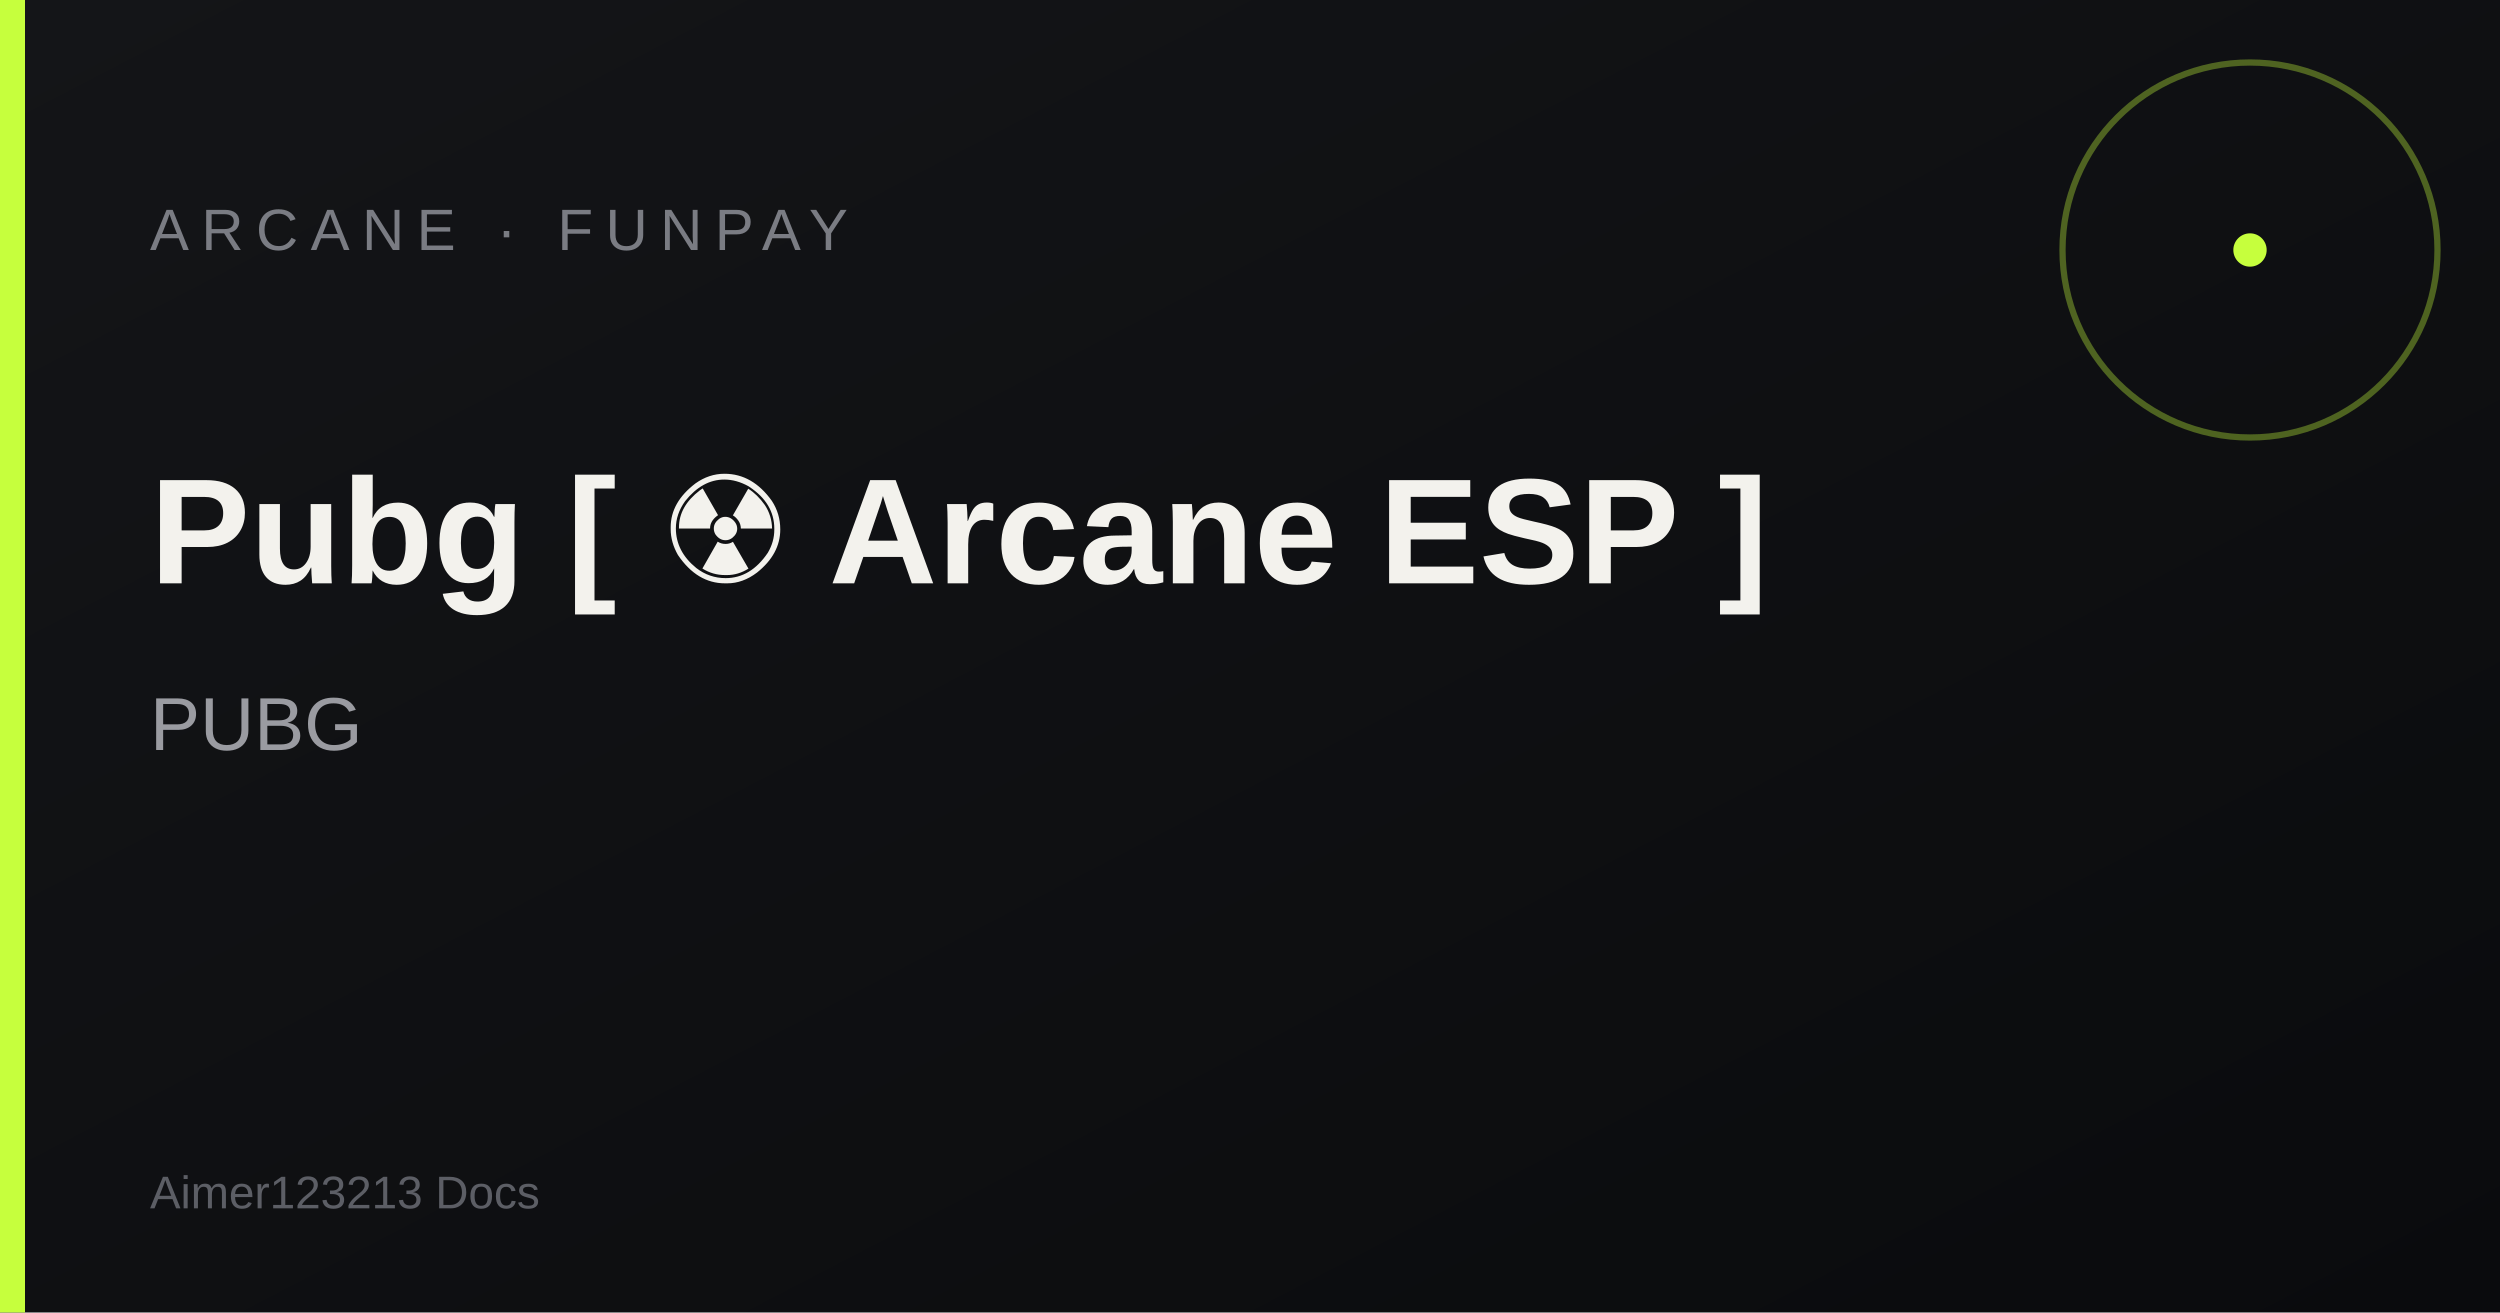
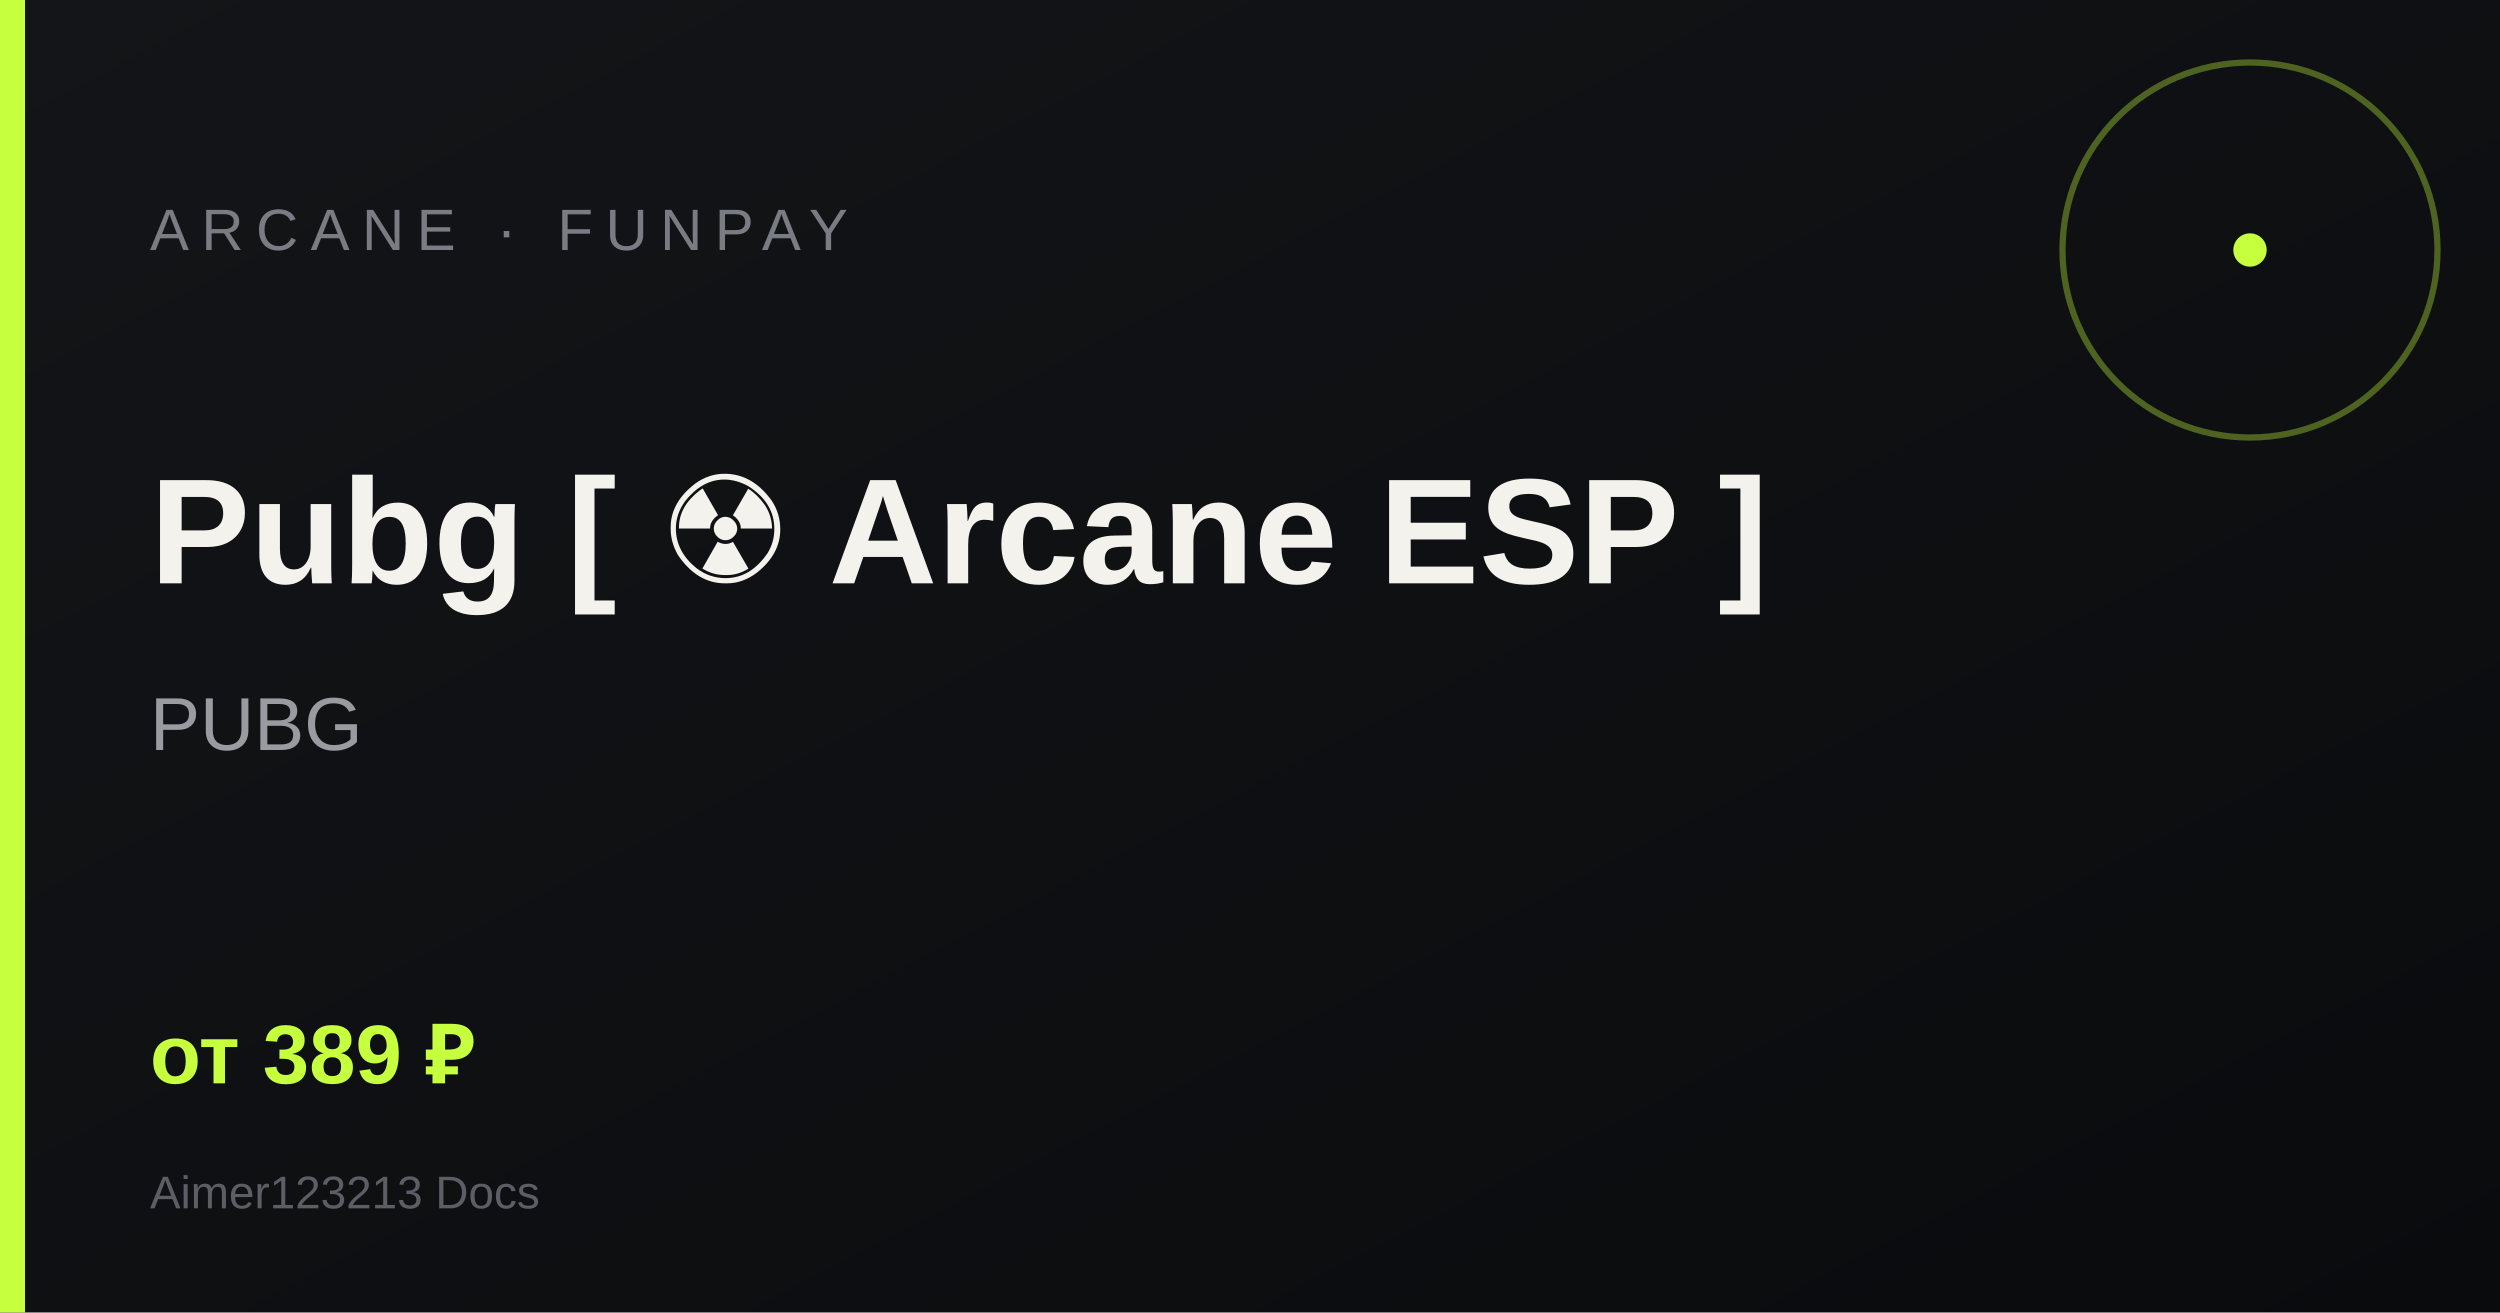
<svg xmlns="http://www.w3.org/2000/svg" width="1200" height="630" viewBox="0 0 1200 630">
  <defs>
    <linearGradient id="g" x1="0" y1="0" x2="1" y2="1">
      <stop offset="0%" stop-color="#141518" />
      <stop offset="100%" stop-color="#0a0b0d" />
    </linearGradient>
  </defs>
  <rect width="1200" height="630" fill="url(#g)" />
  <rect x="0" y="0" width="12" height="630" fill="#c6ff3d" />
  <circle cx="1080" cy="120" r="90" fill="none" stroke="#c6ff3d" stroke-width="3" opacity=".35" />
  <circle cx="1080" cy="120" r="8" fill="#c6ff3d" />
  <text x="72" y="120" fill="#7a7c83" font-family="Arial, sans-serif" font-size="28" letter-spacing="6">ARCANE · FUNPAY</text>
  <text x="72" y="280" fill="#f3f2ed" font-family="Arial, sans-serif" font-size="72" font-weight="700">Pubg [ ☢ Arcane ESP ]</text>
  <text x="72" y="360" fill="#9a9ba1" font-family="Arial, sans-serif" font-size="36">PUBG</text>
-   <text x="72" y="520" fill="#c6ff3d" font-family="Arial, sans-serif" font-size="40" font-weight="700" />
+   <text x="72" y="520" fill="#c6ff3d" font-family="Arial, sans-serif" font-size="40" font-weight="700">от 389 ₽</text>
  <text x="72" y="580" fill="#5c5e65" font-family="Arial, sans-serif" font-size="22">Aimer123213 Docs</text>
</svg>
